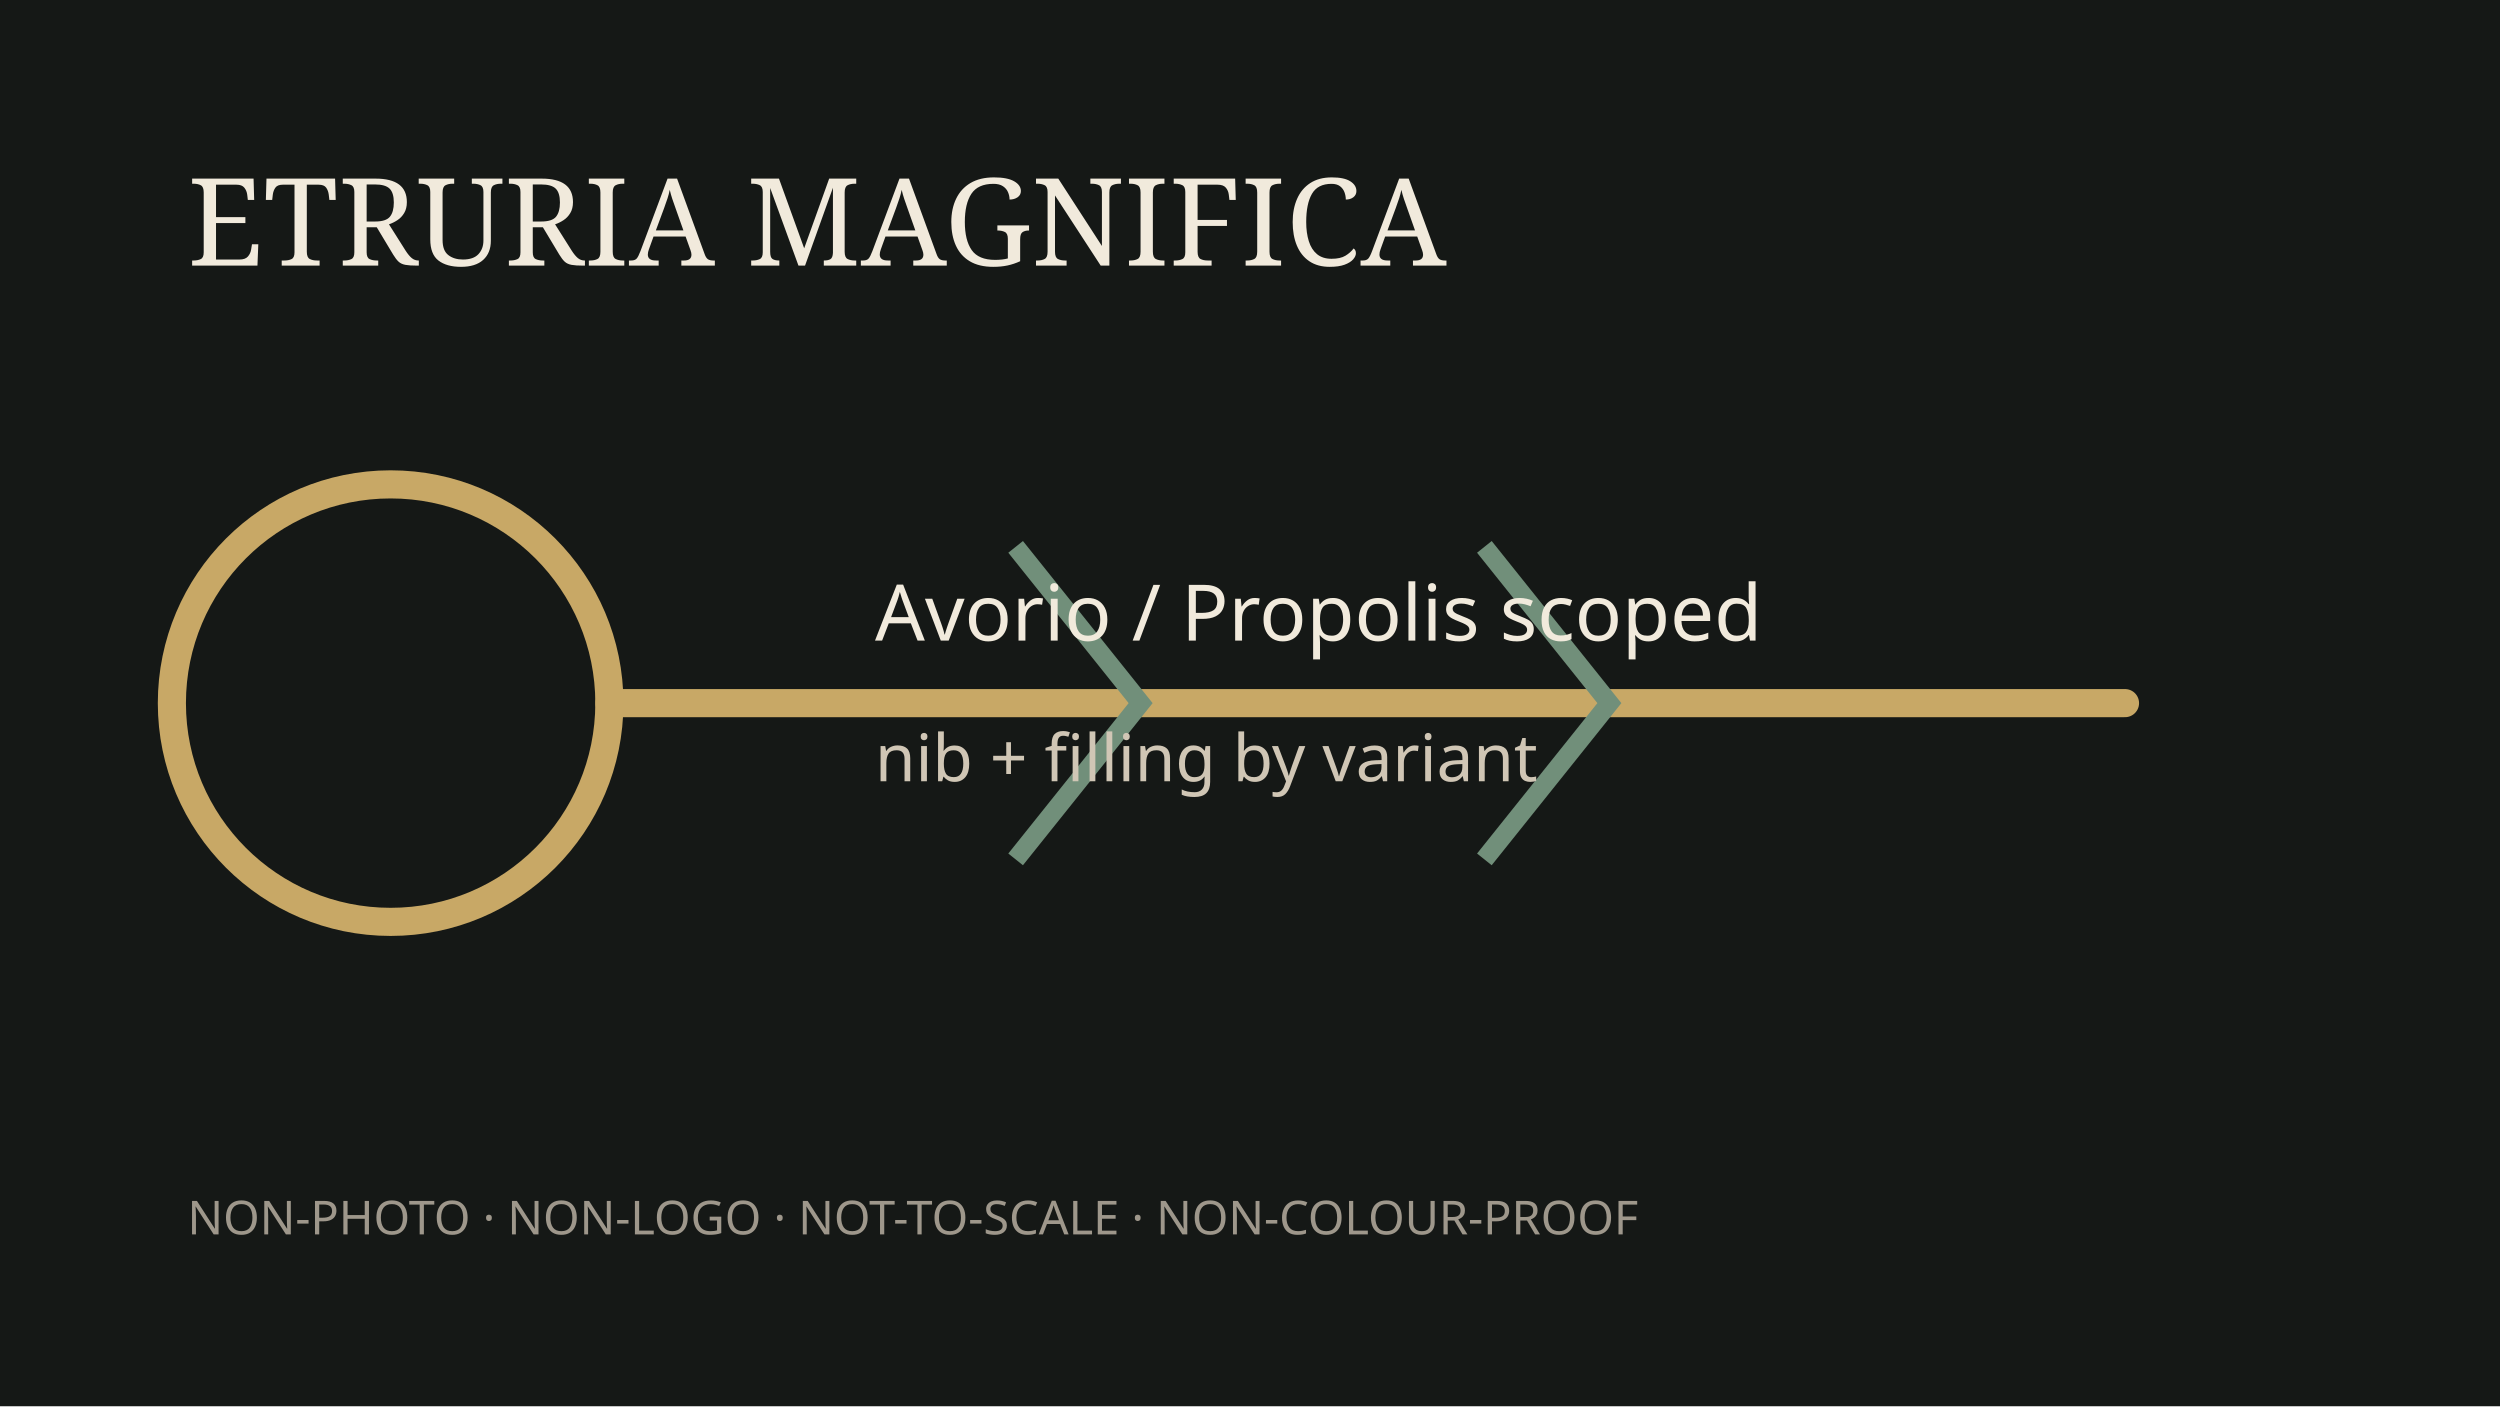
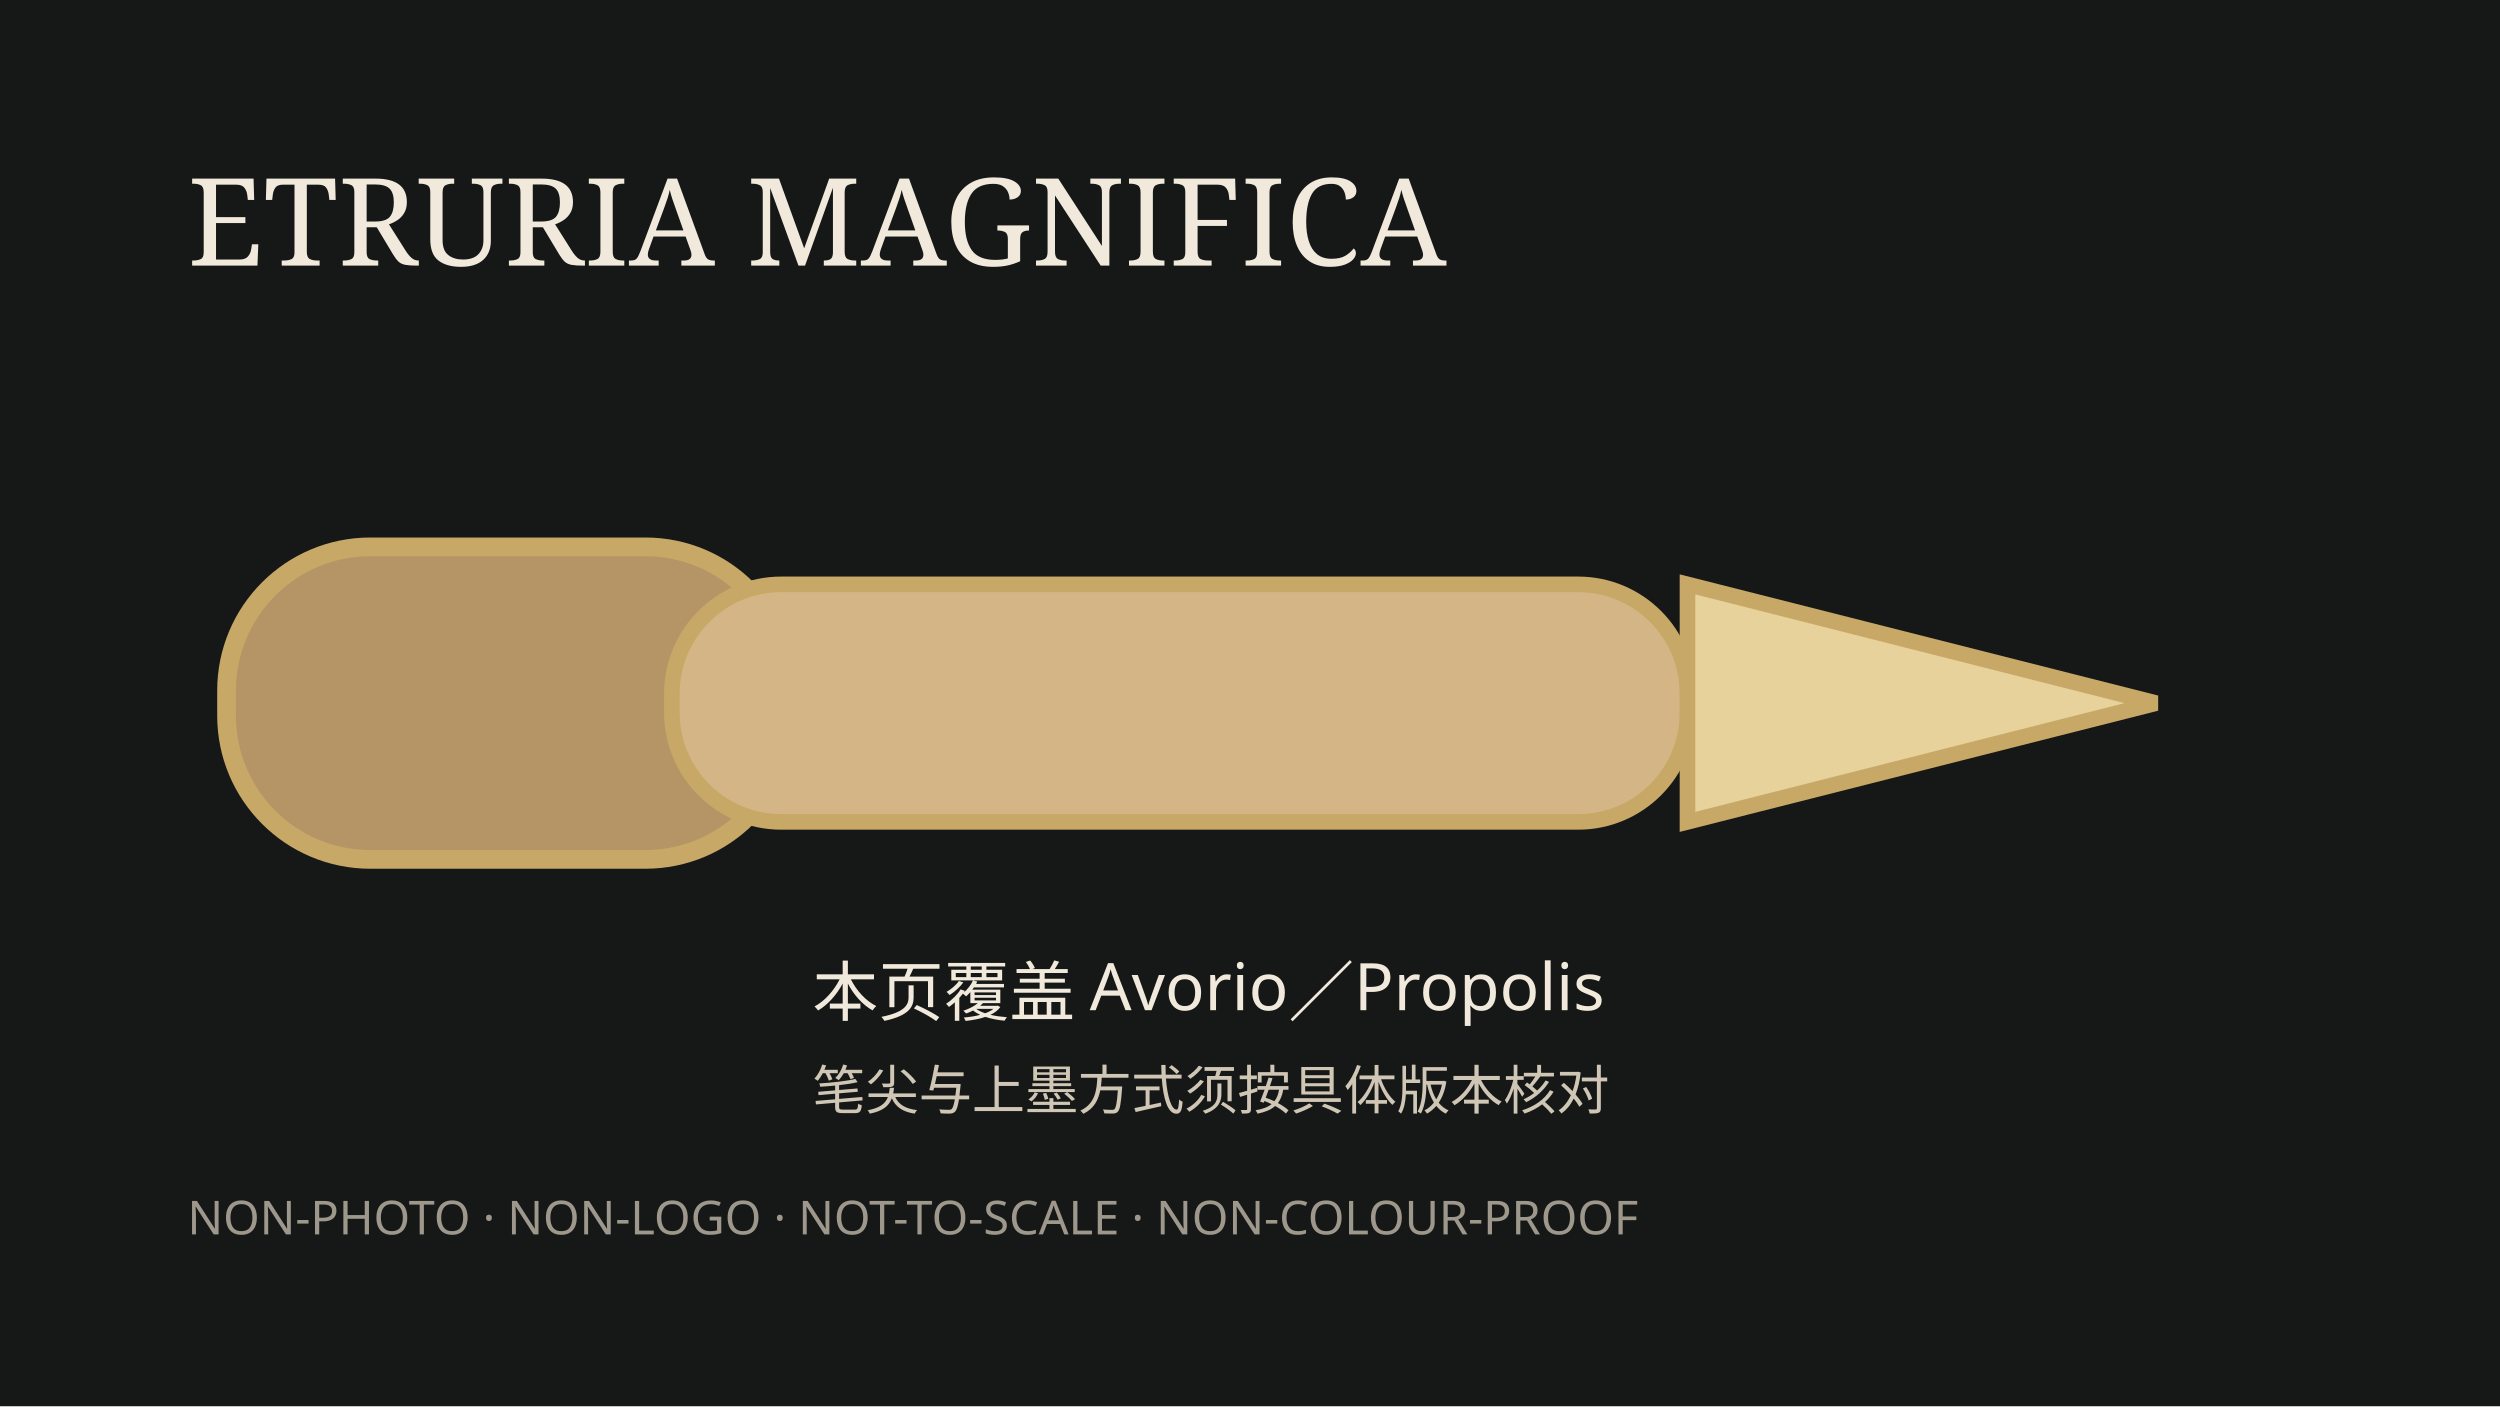
<svg xmlns="http://www.w3.org/2000/svg" width="1600" height="900" viewBox="0 0 1600 900" role="img" aria-labelledby="title desc">
  <rect width="1600" height="900" fill="#151816" />
-   <circle cx="250" cy="450" r="140" fill="none" stroke="#c8a866" stroke-width="18" />
-   <path d="M390 450 H1360" stroke="#c8a866" stroke-width="18" stroke-linecap="round" />
-   <path d="M650 350 L730 450 L650 550 M950 350 L1030 450 L950 550" fill="none" stroke="#718f7a" stroke-width="12" />
+   <rect x="145" y="350" width="360" height="200" rx="92" fill="#b59465" stroke="#c8a866" stroke-width="12" />
+   <rect x="430" y="374" width="650" height="152" rx="70" fill="#d4b686" stroke="#c8a866" stroke-width="10" />
+   <path d="M1080 374l300 76-300 76z" fill="#e7d29b" stroke="#c8a866" stroke-width="10" />
  <text x="120" y="170" fill="#f1eadc" font-family="serif" font-size="78">ETRURIA MAGNIFICA</text>
-   <text x="560" y="410" fill="#f1eadc" font-family="sans-serif" font-size="50">Avorio / Propolis scoped</text>
-   <text x="560" y="500" fill="#d0c6b5" font-family="sans-serif" font-size="42">nib + filling by variant</text>
+   <text x="520" y="650" fill="#f1eadc" font-family="sans-serif" font-size="42">本页覆盖 Avorio／Propolis</text>
+   <text x="520" y="710" fill="#d0c6b5" font-family="sans-serif" font-size="34">笔尖与上墨方式须按具体版本核对</text>
  <text x="120" y="790" fill="#9e978b" font-family="sans-serif" font-size="30">NON-PHOTO · NON-LOGO · NOT-TO-SCALE · NON-COLOUR-PROOF</text>
</svg>
